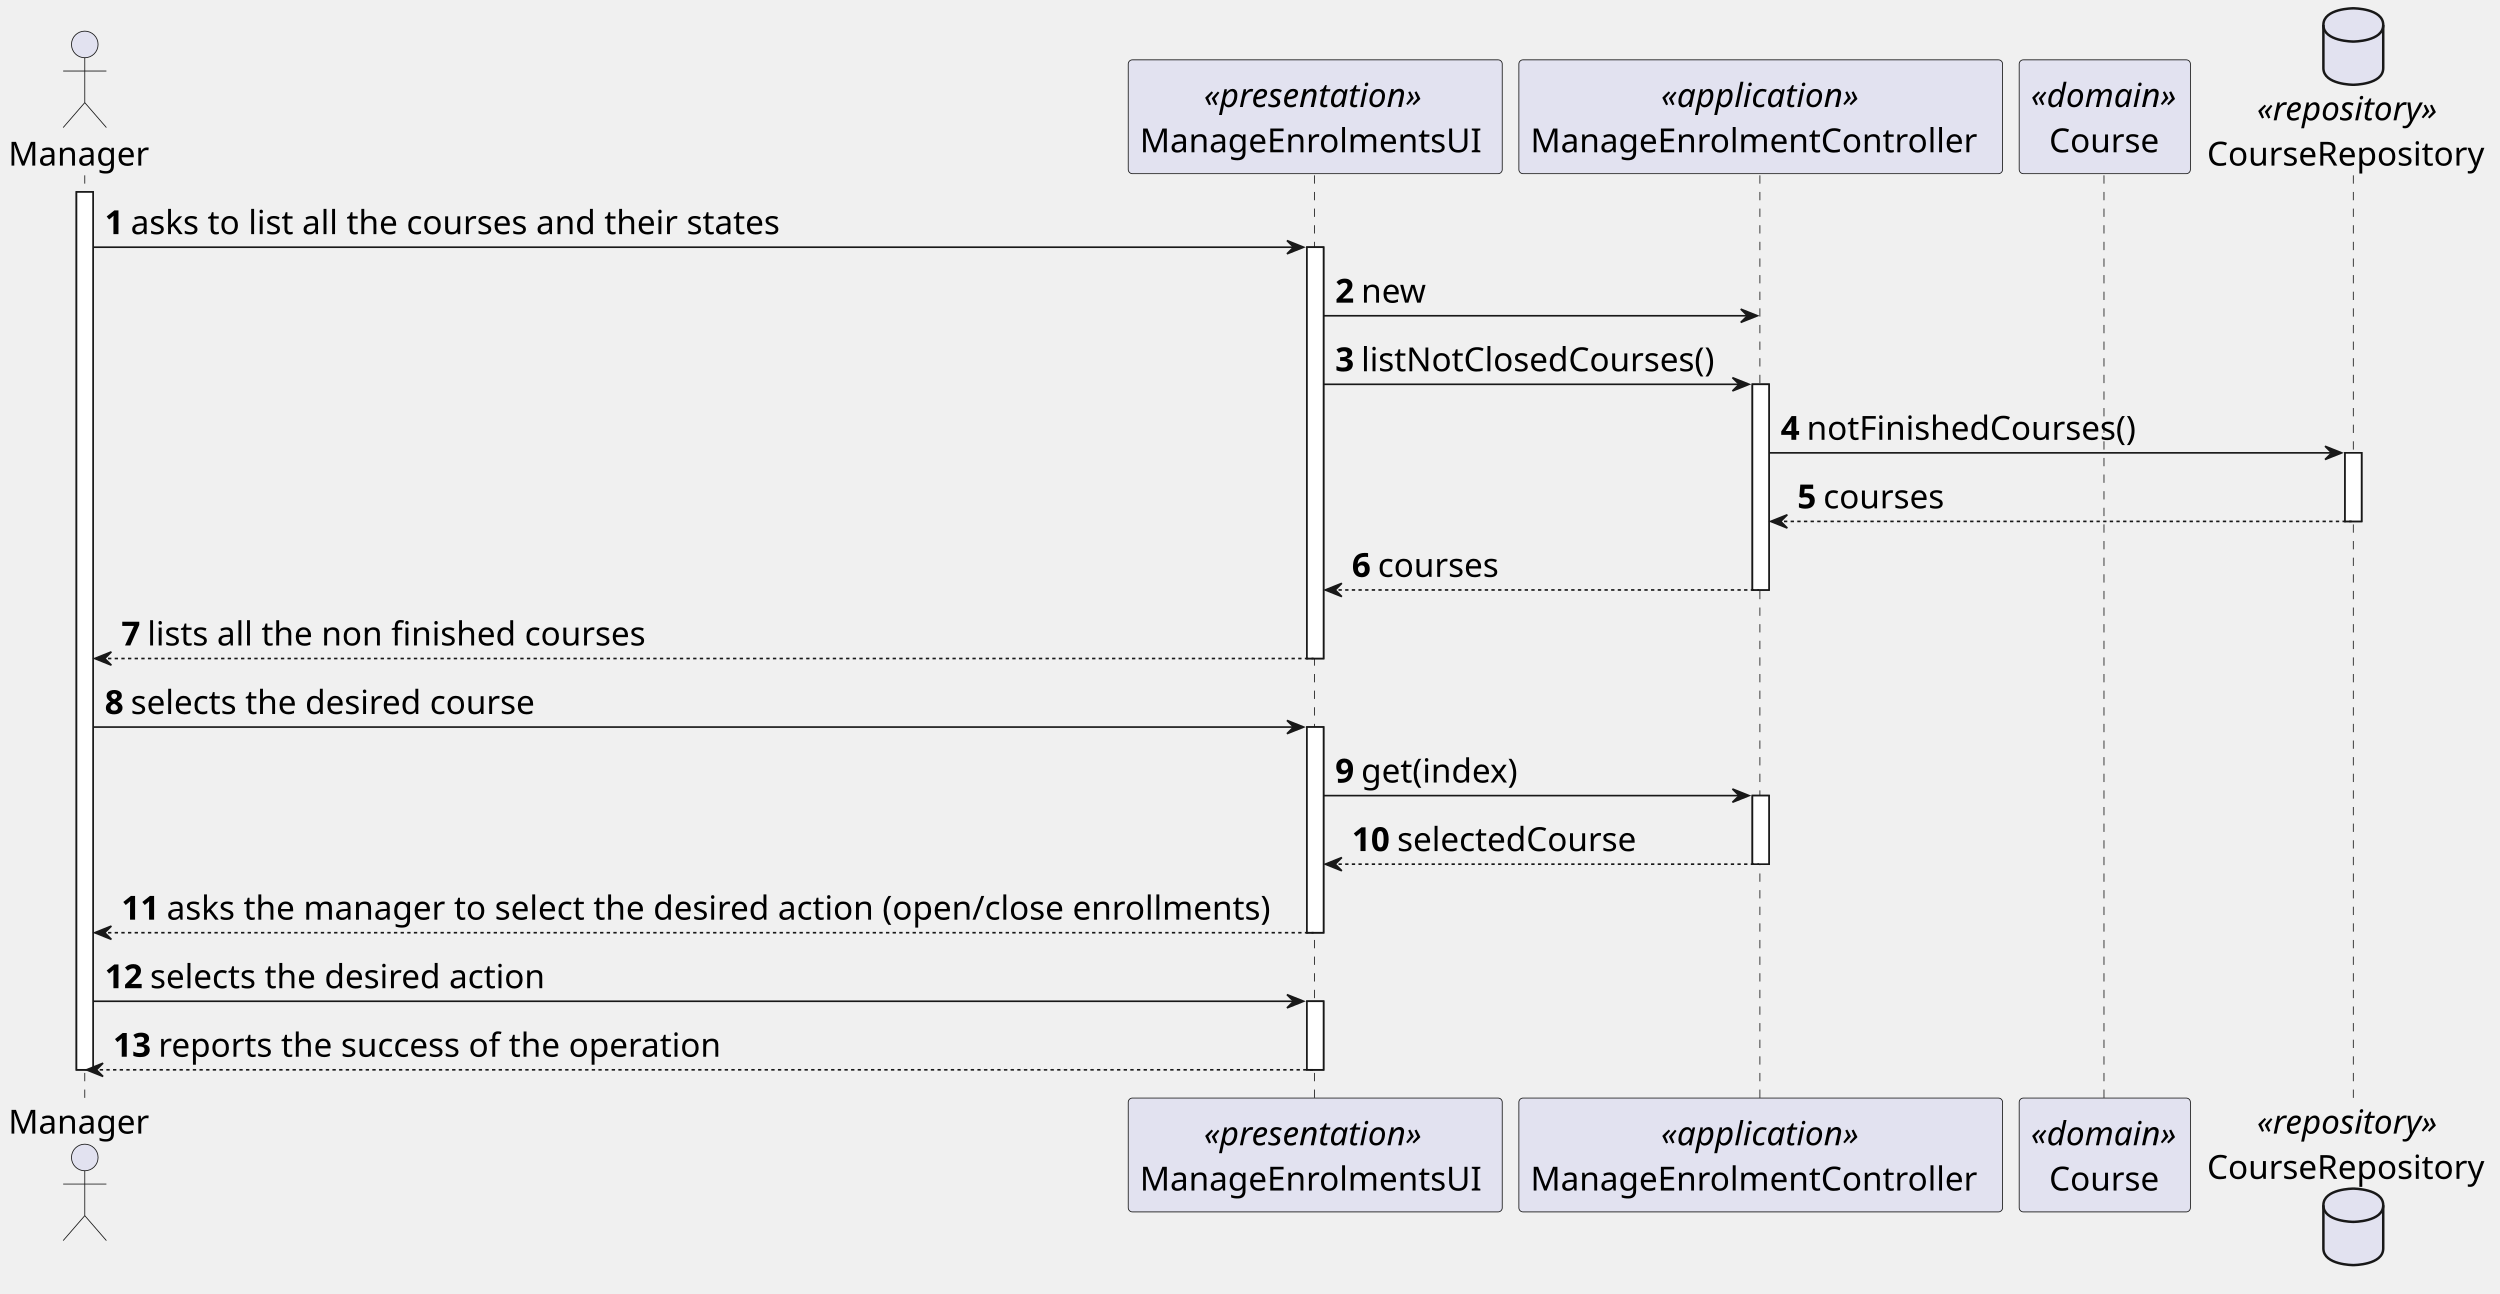
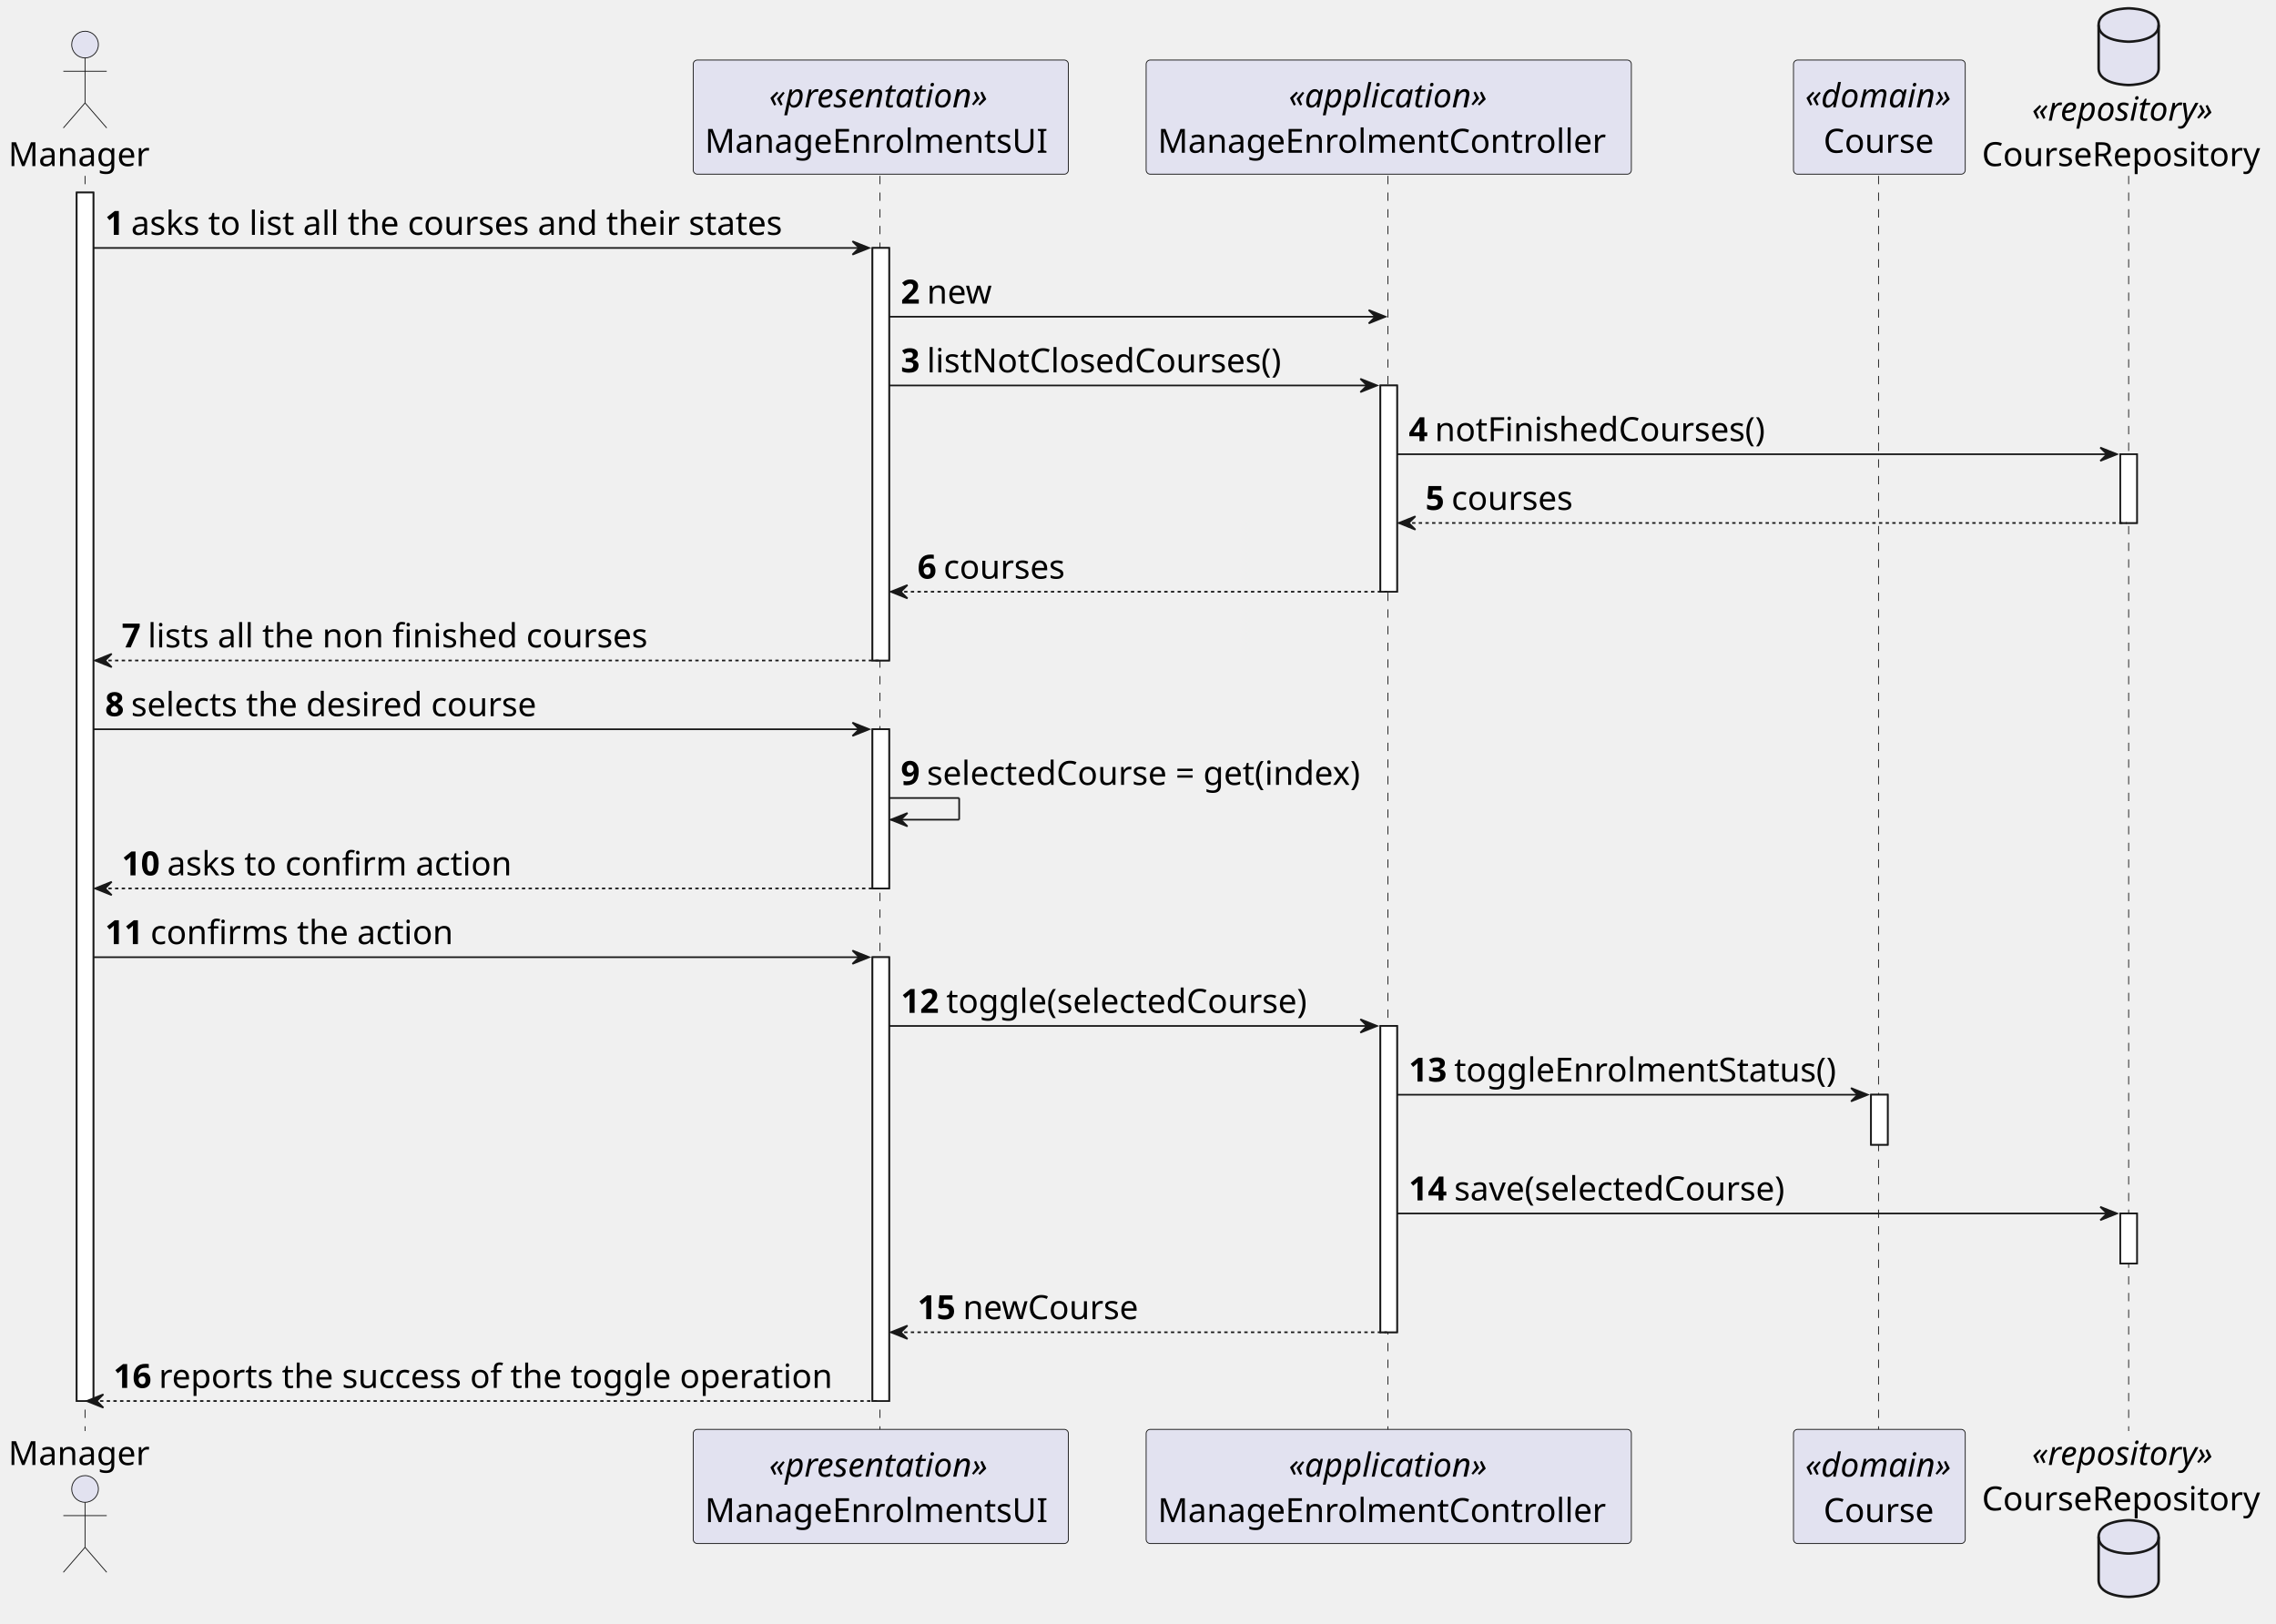
- <svg xmlns="http://www.w3.org/2000/svg" contentStyleType="text/css" height="778px" preserveAspectRatio="none" style="width:1504px;height:778px;background:#FFFFFF;" version="1.1" viewBox="0 0 1504 778" width="1504px" zoomAndPan="magnify">
+ <svg xmlns="http://www.w3.org/2000/svg" contentStyleType="text/css" height="974px" preserveAspectRatio="none" style="width:1365px;height:974px;background:#FFFFFF;" version="1.1" viewBox="0 0 1365 974" width="1365px" zoomAndPan="magnify">
  <defs />
  <g>
-     <rect fill="#FFFFFF" height="528.12" style="stroke:#181818;stroke-width:1.0;" width="10" x="46" y="115.48" />
-     <rect fill="#FFFFFF" height="247.44" style="stroke:#181818;stroke-width:1.0;" width="10" x="786.25" y="148.72" />
-     <rect fill="#FFFFFF" height="123.72" style="stroke:#181818;stroke-width:1.0;" width="10" x="786.25" y="437.4" />
-     <rect fill="#FFFFFF" height="41.24" style="stroke:#181818;stroke-width:1.0;" width="10" x="786.25" y="602.36" />
-     <rect fill="#FFFFFF" height="123.72" style="stroke:#181818;stroke-width:1.0;" width="10" x="1054.25" y="231.2" />
-     <rect fill="#FFFFFF" height="41.24" style="stroke:#181818;stroke-width:1.0;" width="10" x="1054.25" y="478.64" />
-     <rect fill="#FFFFFF" height="41.24" style="stroke:#181818;stroke-width:1.0;" width="10" x="1410.75" y="272.44" />
-     <line style="stroke:#181818;stroke-width:0.5;stroke-dasharray:5.0,5.0;" x1="51" x2="51" y1="105.48" y2="661.6" />
-     <line style="stroke:#181818;stroke-width:0.5;stroke-dasharray:5.0,5.0;" x1="790.75" x2="790.75" y1="105.48" y2="661.6" />
-     <line style="stroke:#181818;stroke-width:0.5;stroke-dasharray:5.0,5.0;" x1="1058.75" x2="1058.75" y1="105.48" y2="661.6" />
-     <line style="stroke:#181818;stroke-width:0.5;stroke-dasharray:5.0,5.0;" x1="1265.75" x2="1265.75" y1="105.48" y2="661.6" />
-     <line style="stroke:#181818;stroke-width:0.5;stroke-dasharray:5.0,5.0;" x1="1415.75" x2="1415.75" y1="105.48" y2="661.6" />
+     <rect fill="#FFFFFF" height="724.84" style="stroke:#181818;stroke-width:1.0;" width="10" x="46" y="115.48" />
+     <rect fill="#FFFFFF" height="247.44" style="stroke:#181818;stroke-width:1.0;" width="10" x="523.25" y="148.72" />
+     <rect fill="#FFFFFF" height="95.48" style="stroke:#181818;stroke-width:1.0;" width="10" x="523.25" y="437.4" />
+     <rect fill="#FFFFFF" height="266.2" style="stroke:#181818;stroke-width:1.0;" width="10" x="523.25" y="574.12" />
+     <rect fill="#FFFFFF" height="123.72" style="stroke:#181818;stroke-width:1.0;" width="10" x="827.875" y="231.2" />
+     <rect fill="#FFFFFF" height="183.72" style="stroke:#181818;stroke-width:1.0;" width="10" x="827.875" y="615.36" />
+     <rect fill="#FFFFFF" height="30" style="stroke:#181818;stroke-width:1.0;" width="10" x="1122.125" y="656.6" />
+     <rect fill="#FFFFFF" height="41.24" style="stroke:#181818;stroke-width:1.0;" width="10" x="1271.625" y="272.44" />
+     <rect fill="#FFFFFF" height="30" style="stroke:#181818;stroke-width:1.0;" width="10" x="1271.625" y="727.84" />
+     <line style="stroke:#181818;stroke-width:0.5;stroke-dasharray:5.0,5.0;" x1="51" x2="51" y1="105.48" y2="858.319" />
+     <line style="stroke:#181818;stroke-width:0.5;stroke-dasharray:5.0,5.0;" x1="527.75" x2="527.75" y1="105.48" y2="858.319" />
+     <line style="stroke:#181818;stroke-width:0.5;stroke-dasharray:5.0,5.0;" x1="832.375" x2="832.375" y1="105.48" y2="858.319" />
+     <line style="stroke:#181818;stroke-width:0.5;stroke-dasharray:5.0,5.0;" x1="1126.625" x2="1126.625" y1="105.48" y2="858.319" />
+     <line style="stroke:#181818;stroke-width:0.5;stroke-dasharray:5.0,5.0;" x1="1276.625" x2="1276.625" y1="105.48" y2="858.319" />
    <text fill="#000000" font-family="sans-serif" font-size="20" lengthAdjust="spacing" textLength="86" x="5" y="99.62">Manager</text>
    <ellipse cx="51" cy="26.74" fill="#E2E2F0" rx="8" ry="8" style="stroke:#181818;stroke-width:0.5;" />
    <path d="M51,34.74 L51,61.74 M38,42.74 L64,42.74 M51,61.74 L38,76.74 M51,61.74 L64,76.74 " fill="none" style="stroke:#181818;stroke-width:0.5;" />
-     <text fill="#000000" font-family="sans-serif" font-size="20" lengthAdjust="spacing" textLength="86" x="5" y="681.98">Manager</text>
-     <ellipse cx="51" cy="696.34" fill="#E2E2F0" rx="8" ry="8" style="stroke:#181818;stroke-width:0.5;" />
-     <path d="M51,704.34 L51,731.34 M38,712.34 L64,712.34 M51,731.34 L38,746.34 M51,731.34 L64,746.34 " fill="none" style="stroke:#181818;stroke-width:0.5;" />
-     <rect fill="#E2E2F0" height="68.48" rx="2.5" ry="2.5" style="stroke:#181818;stroke-width:0.5;" width="225" x="678.75" y="36" />
-     <text fill="#000000" font-family="sans-serif" font-size="20" font-style="italic" lengthAdjust="spacing" textLength="134" x="724.25" y="64.38">«presentation»</text>
-     <text fill="#000000" font-family="sans-serif" font-size="20" lengthAdjust="spacing" textLength="211" x="685.75" y="91.62">ManageEnrolmentsUI</text>
-     <rect fill="#E2E2F0" height="68.48" rx="2.5" ry="2.5" style="stroke:#181818;stroke-width:0.5;" width="225" x="678.75" y="660.6" />
-     <text fill="#000000" font-family="sans-serif" font-size="20" font-style="italic" lengthAdjust="spacing" textLength="134" x="724.25" y="688.98">«presentation»</text>
-     <text fill="#000000" font-family="sans-serif" font-size="20" lengthAdjust="spacing" textLength="211" x="685.75" y="716.22">ManageEnrolmentsUI</text>
-     <rect fill="#E2E2F0" height="68.48" rx="2.5" ry="2.5" style="stroke:#181818;stroke-width:0.5;" width="291" x="913.75" y="36" />
-     <text fill="#000000" font-family="sans-serif" font-size="20" font-style="italic" lengthAdjust="spacing" textLength="120" x="999.25" y="64.38">«application»</text>
-     <text fill="#000000" font-family="sans-serif" font-size="20" lengthAdjust="spacing" textLength="277" x="920.75" y="91.62">ManageEnrolmentController</text>
-     <rect fill="#E2E2F0" height="68.48" rx="2.5" ry="2.5" style="stroke:#181818;stroke-width:0.5;" width="291" x="913.75" y="660.6" />
-     <text fill="#000000" font-family="sans-serif" font-size="20" font-style="italic" lengthAdjust="spacing" textLength="120" x="999.25" y="688.98">«application»</text>
-     <text fill="#000000" font-family="sans-serif" font-size="20" lengthAdjust="spacing" textLength="277" x="920.75" y="716.22">ManageEnrolmentController</text>
-     <rect fill="#E2E2F0" height="68.48" rx="2.5" ry="2.5" style="stroke:#181818;stroke-width:0.5;" width="103" x="1214.75" y="36" />
-     <text fill="#000000" font-family="sans-serif" font-size="20" font-style="italic" lengthAdjust="spacing" textLength="89" x="1221.75" y="64.38">«domain»</text>
-     <text fill="#000000" font-family="sans-serif" font-size="20" lengthAdjust="spacing" textLength="67" x="1232.75" y="91.62">Course</text>
-     <rect fill="#E2E2F0" height="68.48" rx="2.5" ry="2.5" style="stroke:#181818;stroke-width:0.5;" width="103" x="1214.75" y="660.6" />
-     <text fill="#000000" font-family="sans-serif" font-size="20" font-style="italic" lengthAdjust="spacing" textLength="89" x="1221.75" y="688.98">«domain»</text>
-     <text fill="#000000" font-family="sans-serif" font-size="20" lengthAdjust="spacing" textLength="67" x="1232.75" y="716.22">Course</text>
-     <text fill="#000000" font-family="sans-serif" font-size="20" font-style="italic" lengthAdjust="spacing" textLength="110" x="1357.75" y="72.38">«repository»</text>
-     <text fill="#000000" font-family="sans-serif" font-size="20" lengthAdjust="spacing" textLength="170" x="1327.75" y="99.62">CourseRepository</text>
-     <path d="M1397.75,15 C1397.75,5 1415.75,5 1415.75,5 C1415.75,5 1433.75,5 1433.75,15 L1433.75,41 C1433.75,51 1415.75,51 1415.75,51 C1415.75,51 1397.75,51 1397.75,41 L1397.75,15 " fill="#E2E2F0" style="stroke:#181818;stroke-width:1.5;" />
-     <path d="M1397.75,15 C1397.75,25 1415.75,25 1415.75,25 C1415.75,25 1433.75,25 1433.75,15 " fill="none" style="stroke:#181818;stroke-width:1.5;" />
-     <text fill="#000000" font-family="sans-serif" font-size="20" font-style="italic" lengthAdjust="spacing" textLength="110" x="1357.75" y="681.98">«repository»</text>
-     <text fill="#000000" font-family="sans-serif" font-size="20" lengthAdjust="spacing" textLength="170" x="1327.75" y="709.22">CourseRepository</text>
-     <path d="M1397.75,725.08 C1397.75,715.08 1415.75,715.08 1415.75,715.08 C1415.75,715.08 1433.75,715.08 1433.75,725.08 L1433.75,751.08 C1433.75,761.08 1415.75,761.08 1415.75,761.08 C1415.75,761.08 1397.75,761.08 1397.75,751.08 L1397.75,725.08 " fill="#E2E2F0" style="stroke:#181818;stroke-width:1.5;" />
-     <path d="M1397.75,725.08 C1397.75,735.08 1415.75,735.08 1415.75,735.08 C1415.75,735.08 1433.75,735.08 1433.75,725.08 " fill="none" style="stroke:#181818;stroke-width:1.5;" />
-     <rect fill="#FFFFFF" height="528.12" style="stroke:#181818;stroke-width:1.0;" width="10" x="46" y="115.48" />
-     <rect fill="#FFFFFF" height="247.44" style="stroke:#181818;stroke-width:1.0;" width="10" x="786.25" y="148.72" />
-     <rect fill="#FFFFFF" height="123.72" style="stroke:#181818;stroke-width:1.0;" width="10" x="786.25" y="437.4" />
-     <rect fill="#FFFFFF" height="41.24" style="stroke:#181818;stroke-width:1.0;" width="10" x="786.25" y="602.36" />
-     <rect fill="#FFFFFF" height="123.72" style="stroke:#181818;stroke-width:1.0;" width="10" x="1054.25" y="231.2" />
-     <rect fill="#FFFFFF" height="41.24" style="stroke:#181818;stroke-width:1.0;" width="10" x="1054.25" y="478.64" />
-     <rect fill="#FFFFFF" height="41.24" style="stroke:#181818;stroke-width:1.0;" width="10" x="1410.75" y="272.44" />
-     <polygon fill="#181818" points="774.25,144.72,784.25,148.72,774.25,152.72,778.25,148.72" style="stroke:#181818;stroke-width:1.0;" />
-     <line style="stroke:#181818;stroke-width:1.0;" x1="56" x2="780.25" y1="148.72" y2="148.72" />
+     <text fill="#000000" font-family="sans-serif" font-size="20" lengthAdjust="spacing" textLength="86" x="5" y="878.699">Manager</text>
+     <ellipse cx="51" cy="893.059" fill="#E2E2F0" rx="8" ry="8" style="stroke:#181818;stroke-width:0.5;" />
+     <path d="M51,901.059 L51,928.059 M38,909.059 L64,909.059 M51,928.059 L38,943.059 M51,928.059 L64,943.059 " fill="none" style="stroke:#181818;stroke-width:0.5;" />
+     <rect fill="#E2E2F0" height="68.48" rx="2.5" ry="2.5" style="stroke:#181818;stroke-width:0.5;" width="225" x="415.75" y="36" />
+     <text fill="#000000" font-family="sans-serif" font-size="20" font-style="italic" lengthAdjust="spacing" textLength="134" x="461.25" y="64.38">«presentation»</text>
+     <text fill="#000000" font-family="sans-serif" font-size="20" lengthAdjust="spacing" textLength="211" x="422.75" y="91.62">ManageEnrolmentsUI</text>
+     <rect fill="#E2E2F0" height="68.48" rx="2.5" ry="2.5" style="stroke:#181818;stroke-width:0.5;" width="225" x="415.75" y="857.319" />
+     <text fill="#000000" font-family="sans-serif" font-size="20" font-style="italic" lengthAdjust="spacing" textLength="134" x="461.25" y="885.699">«presentation»</text>
+     <text fill="#000000" font-family="sans-serif" font-size="20" lengthAdjust="spacing" textLength="211" x="422.75" y="912.939">ManageEnrolmentsUI</text>
+     <rect fill="#E2E2F0" height="68.48" rx="2.5" ry="2.5" style="stroke:#181818;stroke-width:0.5;" width="291" x="687.375" y="36" />
+     <text fill="#000000" font-family="sans-serif" font-size="20" font-style="italic" lengthAdjust="spacing" textLength="120" x="772.875" y="64.38">«application»</text>
+     <text fill="#000000" font-family="sans-serif" font-size="20" lengthAdjust="spacing" textLength="277" x="694.375" y="91.62">ManageEnrolmentController</text>
+     <rect fill="#E2E2F0" height="68.48" rx="2.5" ry="2.5" style="stroke:#181818;stroke-width:0.5;" width="291" x="687.375" y="857.319" />
+     <text fill="#000000" font-family="sans-serif" font-size="20" font-style="italic" lengthAdjust="spacing" textLength="120" x="772.875" y="885.699">«application»</text>
+     <text fill="#000000" font-family="sans-serif" font-size="20" lengthAdjust="spacing" textLength="277" x="694.375" y="912.939">ManageEnrolmentController</text>
+     <rect fill="#E2E2F0" height="68.48" rx="2.5" ry="2.5" style="stroke:#181818;stroke-width:0.5;" width="103" x="1075.625" y="36" />
+     <text fill="#000000" font-family="sans-serif" font-size="20" font-style="italic" lengthAdjust="spacing" textLength="89" x="1082.625" y="64.38">«domain»</text>
+     <text fill="#000000" font-family="sans-serif" font-size="20" lengthAdjust="spacing" textLength="67" x="1093.625" y="91.62">Course</text>
+     <rect fill="#E2E2F0" height="68.48" rx="2.5" ry="2.5" style="stroke:#181818;stroke-width:0.5;" width="103" x="1075.625" y="857.319" />
+     <text fill="#000000" font-family="sans-serif" font-size="20" font-style="italic" lengthAdjust="spacing" textLength="89" x="1082.625" y="885.699">«domain»</text>
+     <text fill="#000000" font-family="sans-serif" font-size="20" lengthAdjust="spacing" textLength="67" x="1093.625" y="912.939">Course</text>
+     <text fill="#000000" font-family="sans-serif" font-size="20" font-style="italic" lengthAdjust="spacing" textLength="110" x="1218.625" y="72.38">«repository»</text>
+     <text fill="#000000" font-family="sans-serif" font-size="20" lengthAdjust="spacing" textLength="170" x="1188.625" y="99.62">CourseRepository</text>
+     <path d="M1258.625,15 C1258.625,5 1276.625,5 1276.625,5 C1276.625,5 1294.625,5 1294.625,15 L1294.625,41 C1294.625,51 1276.625,51 1276.625,51 C1276.625,51 1258.625,51 1258.625,41 L1258.625,15 " fill="#E2E2F0" style="stroke:#181818;stroke-width:1.5;" />
+     <path d="M1258.625,15 C1258.625,25 1276.625,25 1276.625,25 C1276.625,25 1294.625,25 1294.625,15 " fill="none" style="stroke:#181818;stroke-width:1.5;" />
+     <text fill="#000000" font-family="sans-serif" font-size="20" font-style="italic" lengthAdjust="spacing" textLength="110" x="1218.625" y="878.699">«repository»</text>
+     <text fill="#000000" font-family="sans-serif" font-size="20" lengthAdjust="spacing" textLength="170" x="1188.625" y="905.939">CourseRepository</text>
+     <path d="M1258.625,921.799 C1258.625,911.799 1276.625,911.799 1276.625,911.799 C1276.625,911.799 1294.625,911.799 1294.625,921.799 L1294.625,947.799 C1294.625,957.799 1276.625,957.799 1276.625,957.799 C1276.625,957.799 1258.625,957.799 1258.625,947.799 L1258.625,921.799 " fill="#E2E2F0" style="stroke:#181818;stroke-width:1.5;" />
+     <path d="M1258.625,921.799 C1258.625,931.799 1276.625,931.799 1276.625,931.799 C1276.625,931.799 1294.625,931.799 1294.625,921.799 " fill="none" style="stroke:#181818;stroke-width:1.5;" />
+     <rect fill="#FFFFFF" height="724.84" style="stroke:#181818;stroke-width:1.0;" width="10" x="46" y="115.48" />
+     <rect fill="#FFFFFF" height="247.44" style="stroke:#181818;stroke-width:1.0;" width="10" x="523.25" y="148.72" />
+     <rect fill="#FFFFFF" height="95.48" style="stroke:#181818;stroke-width:1.0;" width="10" x="523.25" y="437.4" />
+     <rect fill="#FFFFFF" height="266.2" style="stroke:#181818;stroke-width:1.0;" width="10" x="523.25" y="574.12" />
+     <rect fill="#FFFFFF" height="123.72" style="stroke:#181818;stroke-width:1.0;" width="10" x="827.875" y="231.2" />
+     <rect fill="#FFFFFF" height="183.72" style="stroke:#181818;stroke-width:1.0;" width="10" x="827.875" y="615.36" />
+     <rect fill="#FFFFFF" height="30" style="stroke:#181818;stroke-width:1.0;" width="10" x="1122.125" y="656.6" />
+     <rect fill="#FFFFFF" height="41.24" style="stroke:#181818;stroke-width:1.0;" width="10" x="1271.625" y="272.44" />
+     <rect fill="#FFFFFF" height="30" style="stroke:#181818;stroke-width:1.0;" width="10" x="1271.625" y="727.84" />
+     <polygon fill="#181818" points="511.25,144.72,521.25,148.72,511.25,152.72,515.25,148.72" style="stroke:#181818;stroke-width:1.0;" />
+     <line style="stroke:#181818;stroke-width:1.0;" x1="56" x2="517.25" y1="148.72" y2="148.72" />
    <text fill="#000000" font-family="sans-serif" font-size="20" font-weight="bold" lengthAdjust="spacing" textLength="11.625" x="63" y="140.86">1</text>
    <text fill="#000000" font-family="sans-serif" font-size="20" lengthAdjust="spacing" textLength="403" x="78.625" y="140.86">asks to list all the courses and their states</text>
-     <polygon fill="#181818" points="1047.25,185.96,1057.25,189.96,1047.25,193.96,1051.25,189.96" style="stroke:#181818;stroke-width:1.0;" />
-     <line style="stroke:#181818;stroke-width:1.0;" x1="796.25" x2="1053.25" y1="189.96" y2="189.96" />
-     <text fill="#000000" font-family="sans-serif" font-size="20" font-weight="bold" lengthAdjust="spacing" textLength="11.625" x="803.25" y="182.1">2</text>
-     <text fill="#000000" font-family="sans-serif" font-size="20" lengthAdjust="spacing" textLength="40" x="818.875" y="182.1">new</text>
-     <polygon fill="#181818" points="1042.25,227.2,1052.25,231.2,1042.25,235.2,1046.25,231.2" style="stroke:#181818;stroke-width:1.0;" />
-     <line style="stroke:#181818;stroke-width:1.0;" x1="796.25" x2="1048.25" y1="231.2" y2="231.2" />
-     <text fill="#000000" font-family="sans-serif" font-size="20" font-weight="bold" lengthAdjust="spacing" textLength="11.625" x="803.25" y="223.34">3</text>
-     <text fill="#000000" font-family="sans-serif" font-size="20" lengthAdjust="spacing" textLength="219" x="818.875" y="223.34">listNotClosedCourses()</text>
-     <polygon fill="#181818" points="1398.75,268.44,1408.75,272.44,1398.75,276.44,1402.75,272.44" style="stroke:#181818;stroke-width:1.0;" />
-     <line style="stroke:#181818;stroke-width:1.0;" x1="1064.25" x2="1404.75" y1="272.44" y2="272.44" />
-     <text fill="#000000" font-family="sans-serif" font-size="20" font-weight="bold" lengthAdjust="spacing" textLength="11.625" x="1071.25" y="264.58">4</text>
-     <text fill="#000000" font-family="sans-serif" font-size="20" lengthAdjust="spacing" textLength="205" x="1086.875" y="264.58">notFinishedCourses()</text>
-     <polygon fill="#181818" points="1075.25,309.68,1065.25,313.68,1075.25,317.68,1071.25,313.68" style="stroke:#181818;stroke-width:1.0;" />
-     <line style="stroke:#181818;stroke-width:1.0;stroke-dasharray:2.0,2.0;" x1="1069.25" x2="1414.75" y1="313.68" y2="313.68" />
-     <text fill="#000000" font-family="sans-serif" font-size="20" font-weight="bold" lengthAdjust="spacing" textLength="11.625" x="1081.25" y="305.82">5</text>
-     <text fill="#000000" font-family="sans-serif" font-size="20" lengthAdjust="spacing" textLength="74" x="1096.875" y="305.82">courses</text>
-     <polygon fill="#181818" points="807.25,350.92,797.25,354.92,807.25,358.92,803.25,354.92" style="stroke:#181818;stroke-width:1.0;" />
-     <line style="stroke:#181818;stroke-width:1.0;stroke-dasharray:2.0,2.0;" x1="801.25" x2="1058.25" y1="354.92" y2="354.92" />
-     <text fill="#000000" font-family="sans-serif" font-size="20" font-weight="bold" lengthAdjust="spacing" textLength="11.625" x="813.25" y="347.06">6</text>
-     <text fill="#000000" font-family="sans-serif" font-size="20" lengthAdjust="spacing" textLength="74" x="828.875" y="347.06">courses</text>
+     <polygon fill="#181818" points="820.875,185.96,830.875,189.96,820.875,193.96,824.875,189.96" style="stroke:#181818;stroke-width:1.0;" />
+     <line style="stroke:#181818;stroke-width:1.0;" x1="533.25" x2="826.875" y1="189.96" y2="189.96" />
+     <text fill="#000000" font-family="sans-serif" font-size="20" font-weight="bold" lengthAdjust="spacing" textLength="11.625" x="540.25" y="182.1">2</text>
+     <text fill="#000000" font-family="sans-serif" font-size="20" lengthAdjust="spacing" textLength="40" x="555.875" y="182.1">new</text>
+     <polygon fill="#181818" points="815.875,227.2,825.875,231.2,815.875,235.2,819.875,231.2" style="stroke:#181818;stroke-width:1.0;" />
+     <line style="stroke:#181818;stroke-width:1.0;" x1="533.25" x2="821.875" y1="231.2" y2="231.2" />
+     <text fill="#000000" font-family="sans-serif" font-size="20" font-weight="bold" lengthAdjust="spacing" textLength="11.625" x="540.25" y="223.34">3</text>
+     <text fill="#000000" font-family="sans-serif" font-size="20" lengthAdjust="spacing" textLength="219" x="555.875" y="223.34">listNotClosedCourses()</text>
+     <polygon fill="#181818" points="1259.625,268.44,1269.625,272.44,1259.625,276.44,1263.625,272.44" style="stroke:#181818;stroke-width:1.0;" />
+     <line style="stroke:#181818;stroke-width:1.0;" x1="837.875" x2="1265.625" y1="272.44" y2="272.44" />
+     <text fill="#000000" font-family="sans-serif" font-size="20" font-weight="bold" lengthAdjust="spacing" textLength="11.625" x="844.875" y="264.58">4</text>
+     <text fill="#000000" font-family="sans-serif" font-size="20" lengthAdjust="spacing" textLength="205" x="860.5" y="264.58">notFinishedCourses()</text>
+     <polygon fill="#181818" points="848.875,309.68,838.875,313.68,848.875,317.68,844.875,313.68" style="stroke:#181818;stroke-width:1.0;" />
+     <line style="stroke:#181818;stroke-width:1.0;stroke-dasharray:2.0,2.0;" x1="842.875" x2="1275.625" y1="313.68" y2="313.68" />
+     <text fill="#000000" font-family="sans-serif" font-size="20" font-weight="bold" lengthAdjust="spacing" textLength="11.625" x="854.875" y="305.82">5</text>
+     <text fill="#000000" font-family="sans-serif" font-size="20" lengthAdjust="spacing" textLength="74" x="870.5" y="305.82">courses</text>
+     <polygon fill="#181818" points="544.25,350.92,534.25,354.92,544.25,358.92,540.25,354.92" style="stroke:#181818;stroke-width:1.0;" />
+     <line style="stroke:#181818;stroke-width:1.0;stroke-dasharray:2.0,2.0;" x1="538.25" x2="831.875" y1="354.92" y2="354.92" />
+     <text fill="#000000" font-family="sans-serif" font-size="20" font-weight="bold" lengthAdjust="spacing" textLength="11.625" x="550.25" y="347.06">6</text>
+     <text fill="#000000" font-family="sans-serif" font-size="20" lengthAdjust="spacing" textLength="74" x="565.875" y="347.06">courses</text>
    <polygon fill="#181818" points="67,392.16,57,396.16,67,400.16,63,396.16" style="stroke:#181818;stroke-width:1.0;" />
-     <line style="stroke:#181818;stroke-width:1.0;stroke-dasharray:2.0,2.0;" x1="61" x2="790.25" y1="396.16" y2="396.16" />
+     <line style="stroke:#181818;stroke-width:1.0;stroke-dasharray:2.0,2.0;" x1="61" x2="527.25" y1="396.16" y2="396.16" />
    <text fill="#000000" font-family="sans-serif" font-size="20" font-weight="bold" lengthAdjust="spacing" textLength="11.625" x="73" y="388.3">7</text>
    <text fill="#000000" font-family="sans-serif" font-size="20" lengthAdjust="spacing" textLength="312" x="88.625" y="388.3">lists all the non finished courses</text>
-     <polygon fill="#181818" points="774.25,433.4,784.25,437.4,774.25,441.4,778.25,437.4" style="stroke:#181818;stroke-width:1.0;" />
-     <line style="stroke:#181818;stroke-width:1.0;" x1="56" x2="780.25" y1="437.4" y2="437.4" />
+     <polygon fill="#181818" points="511.25,433.4,521.25,437.4,511.25,441.4,515.25,437.4" style="stroke:#181818;stroke-width:1.0;" />
+     <line style="stroke:#181818;stroke-width:1.0;" x1="56" x2="517.25" y1="437.4" y2="437.4" />
    <text fill="#000000" font-family="sans-serif" font-size="20" font-weight="bold" lengthAdjust="spacing" textLength="11.625" x="63" y="429.54">8</text>
    <text fill="#000000" font-family="sans-serif" font-size="20" lengthAdjust="spacing" textLength="249" x="78.625" y="429.54">selects the desired course</text>
-     <polygon fill="#181818" points="1042.25,474.64,1052.25,478.64,1042.25,482.64,1046.25,478.64" style="stroke:#181818;stroke-width:1.0;" />
-     <line style="stroke:#181818;stroke-width:1.0;" x1="796.25" x2="1048.25" y1="478.64" y2="478.64" />
-     <text fill="#000000" font-family="sans-serif" font-size="20" font-weight="bold" lengthAdjust="spacing" textLength="11.625" x="803.25" y="470.78">9</text>
-     <text fill="#000000" font-family="sans-serif" font-size="20" lengthAdjust="spacing" textLength="98" x="818.875" y="470.78">get(index)</text>
-     <polygon fill="#181818" points="807.25,515.88,797.25,519.88,807.25,523.88,803.25,519.88" style="stroke:#181818;stroke-width:1.0;" />
-     <line style="stroke:#181818;stroke-width:1.0;stroke-dasharray:2.0,2.0;" x1="801.25" x2="1058.25" y1="519.88" y2="519.88" />
-     <text fill="#000000" font-family="sans-serif" font-size="20" font-weight="bold" lengthAdjust="spacing" textLength="23.25" x="813.25" y="512.02">10</text>
-     <text fill="#000000" font-family="sans-serif" font-size="20" lengthAdjust="spacing" textLength="146" x="840.5" y="512.02">selectedCourse</text>
-     <polygon fill="#181818" points="67,557.12,57,561.12,67,565.12,63,561.12" style="stroke:#181818;stroke-width:1.0;" />
-     <line style="stroke:#181818;stroke-width:1.0;stroke-dasharray:2.0,2.0;" x1="61" x2="790.25" y1="561.12" y2="561.12" />
-     <text fill="#000000" font-family="sans-serif" font-size="20" font-weight="bold" lengthAdjust="spacing" textLength="23.25" x="73" y="553.26">11</text>
-     <text fill="#000000" font-family="sans-serif" font-size="20" lengthAdjust="spacing" textLength="679" x="100.25" y="553.26">asks the manager to select the desired action (open/close enrollments)</text>
-     <polygon fill="#181818" points="774.25,598.36,784.25,602.36,774.25,606.36,778.25,602.36" style="stroke:#181818;stroke-width:1.0;" />
-     <line style="stroke:#181818;stroke-width:1.0;" x1="56" x2="780.25" y1="602.36" y2="602.36" />
-     <text fill="#000000" font-family="sans-serif" font-size="20" font-weight="bold" lengthAdjust="spacing" textLength="23.25" x="63" y="594.5">12</text>
-     <text fill="#000000" font-family="sans-serif" font-size="20" lengthAdjust="spacing" textLength="244" x="90.25" y="594.5">selects the desired action</text>
-     <polygon fill="#181818" points="62,639.6,52,643.6,62,647.6,58,643.6" style="stroke:#181818;stroke-width:1.0;" />
-     <line style="stroke:#181818;stroke-width:1.0;stroke-dasharray:2.0,2.0;" x1="56" x2="790.25" y1="643.6" y2="643.6" />
-     <text fill="#000000" font-family="sans-serif" font-size="20" font-weight="bold" lengthAdjust="spacing" textLength="23.25" x="68" y="635.74">13</text>
-     <text fill="#000000" font-family="sans-serif" font-size="20" lengthAdjust="spacing" textLength="348" x="95.25" y="635.74">reports the success of the operation</text>
+     <line style="stroke:#181818;stroke-width:1.0;" x1="533.25" x2="575.25" y1="478.64" y2="478.64" />
+     <line style="stroke:#181818;stroke-width:1.0;" x1="575.25" x2="575.25" y1="478.64" y2="491.64" />
+     <line style="stroke:#181818;stroke-width:1.0;" x1="534.25" x2="575.25" y1="491.64" y2="491.64" />
+     <polygon fill="#181818" points="544.25,487.64,534.25,491.64,544.25,495.64,540.25,491.64" style="stroke:#181818;stroke-width:1.0;" />
+     <text fill="#000000" font-family="sans-serif" font-size="20" font-weight="bold" lengthAdjust="spacing" textLength="11.625" x="540.25" y="470.78">9</text>
+     <text fill="#000000" font-family="sans-serif" font-size="20" lengthAdjust="spacing" textLength="265" x="555.875" y="470.78">selectedCourse = get(index)</text>
+     <polygon fill="#181818" points="67,528.88,57,532.88,67,536.88,63,532.88" style="stroke:#181818;stroke-width:1.0;" />
+     <line style="stroke:#181818;stroke-width:1.0;stroke-dasharray:2.0,2.0;" x1="61" x2="527.25" y1="532.88" y2="532.88" />
+     <text fill="#000000" font-family="sans-serif" font-size="20" font-weight="bold" lengthAdjust="spacing" textLength="23.25" x="73" y="525.02">10</text>
+     <text fill="#000000" font-family="sans-serif" font-size="20" lengthAdjust="spacing" textLength="212" x="100.25" y="525.02">asks to confirm action</text>
+     <polygon fill="#181818" points="511.25,570.12,521.25,574.12,511.25,578.12,515.25,574.12" style="stroke:#181818;stroke-width:1.0;" />
+     <line style="stroke:#181818;stroke-width:1.0;" x1="56" x2="517.25" y1="574.12" y2="574.12" />
+     <text fill="#000000" font-family="sans-serif" font-size="20" font-weight="bold" lengthAdjust="spacing" textLength="23.25" x="63" y="566.26">11</text>
+     <text fill="#000000" font-family="sans-serif" font-size="20" lengthAdjust="spacing" textLength="187" x="90.25" y="566.26">confirms the action</text>
+     <polygon fill="#181818" points="815.875,611.36,825.875,615.36,815.875,619.36,819.875,615.36" style="stroke:#181818;stroke-width:1.0;" />
+     <line style="stroke:#181818;stroke-width:1.0;" x1="533.25" x2="821.875" y1="615.36" y2="615.36" />
+     <text fill="#000000" font-family="sans-serif" font-size="20" font-weight="bold" lengthAdjust="spacing" textLength="23.25" x="540.25" y="607.5">12</text>
+     <text fill="#000000" font-family="sans-serif" font-size="20" lengthAdjust="spacing" textLength="221" x="567.5" y="607.5">toggle(selectedCourse)</text>
+     <polygon fill="#181818" points="1110.125,652.6,1120.125,656.6,1110.125,660.6,1114.125,656.6" style="stroke:#181818;stroke-width:1.0;" />
+     <line style="stroke:#181818;stroke-width:1.0;" x1="837.875" x2="1116.125" y1="656.6" y2="656.6" />
+     <text fill="#000000" font-family="sans-serif" font-size="20" font-weight="bold" lengthAdjust="spacing" textLength="23.25" x="844.875" y="648.74">13</text>
+     <text fill="#000000" font-family="sans-serif" font-size="20" lengthAdjust="spacing" textLength="238" x="872.125" y="648.74">toggleEnrolmentStatus()</text>
+     <polygon fill="#181818" points="1259.625,723.84,1269.625,727.84,1259.625,731.84,1263.625,727.84" style="stroke:#181818;stroke-width:1.0;" />
+     <line style="stroke:#181818;stroke-width:1.0;" x1="837.875" x2="1265.625" y1="727.84" y2="727.84" />
+     <text fill="#000000" font-family="sans-serif" font-size="20" font-weight="bold" lengthAdjust="spacing" textLength="23.25" x="844.875" y="719.98">14</text>
+     <text fill="#000000" font-family="sans-serif" font-size="20" lengthAdjust="spacing" textLength="200" x="872.125" y="719.98">save(selectedCourse)</text>
+     <polygon fill="#181818" points="544.25,795.08,534.25,799.08,544.25,803.08,540.25,799.08" style="stroke:#181818;stroke-width:1.0;" />
+     <line style="stroke:#181818;stroke-width:1.0;stroke-dasharray:2.0,2.0;" x1="538.25" x2="831.875" y1="799.08" y2="799.08" />
+     <text fill="#000000" font-family="sans-serif" font-size="20" font-weight="bold" lengthAdjust="spacing" textLength="23.25" x="550.25" y="791.22">15</text>
+     <text fill="#000000" font-family="sans-serif" font-size="20" lengthAdjust="spacing" textLength="107" x="577.5" y="791.22">newCourse</text>
+     <polygon fill="#181818" points="62,836.319,52,840.319,62,844.319,58,840.319" style="stroke:#181818;stroke-width:1.0;" />
+     <line style="stroke:#181818;stroke-width:1.0;stroke-dasharray:2.0,2.0;" x1="56" x2="527.25" y1="840.319" y2="840.319" />
+     <text fill="#000000" font-family="sans-serif" font-size="20" font-weight="bold" lengthAdjust="spacing" textLength="23.25" x="68" y="832.46">16</text>
+     <text fill="#000000" font-family="sans-serif" font-size="20" lengthAdjust="spacing" textLength="416" x="95.25" y="832.46">reports the success of the toggle operation</text>
  </g>
</svg>
